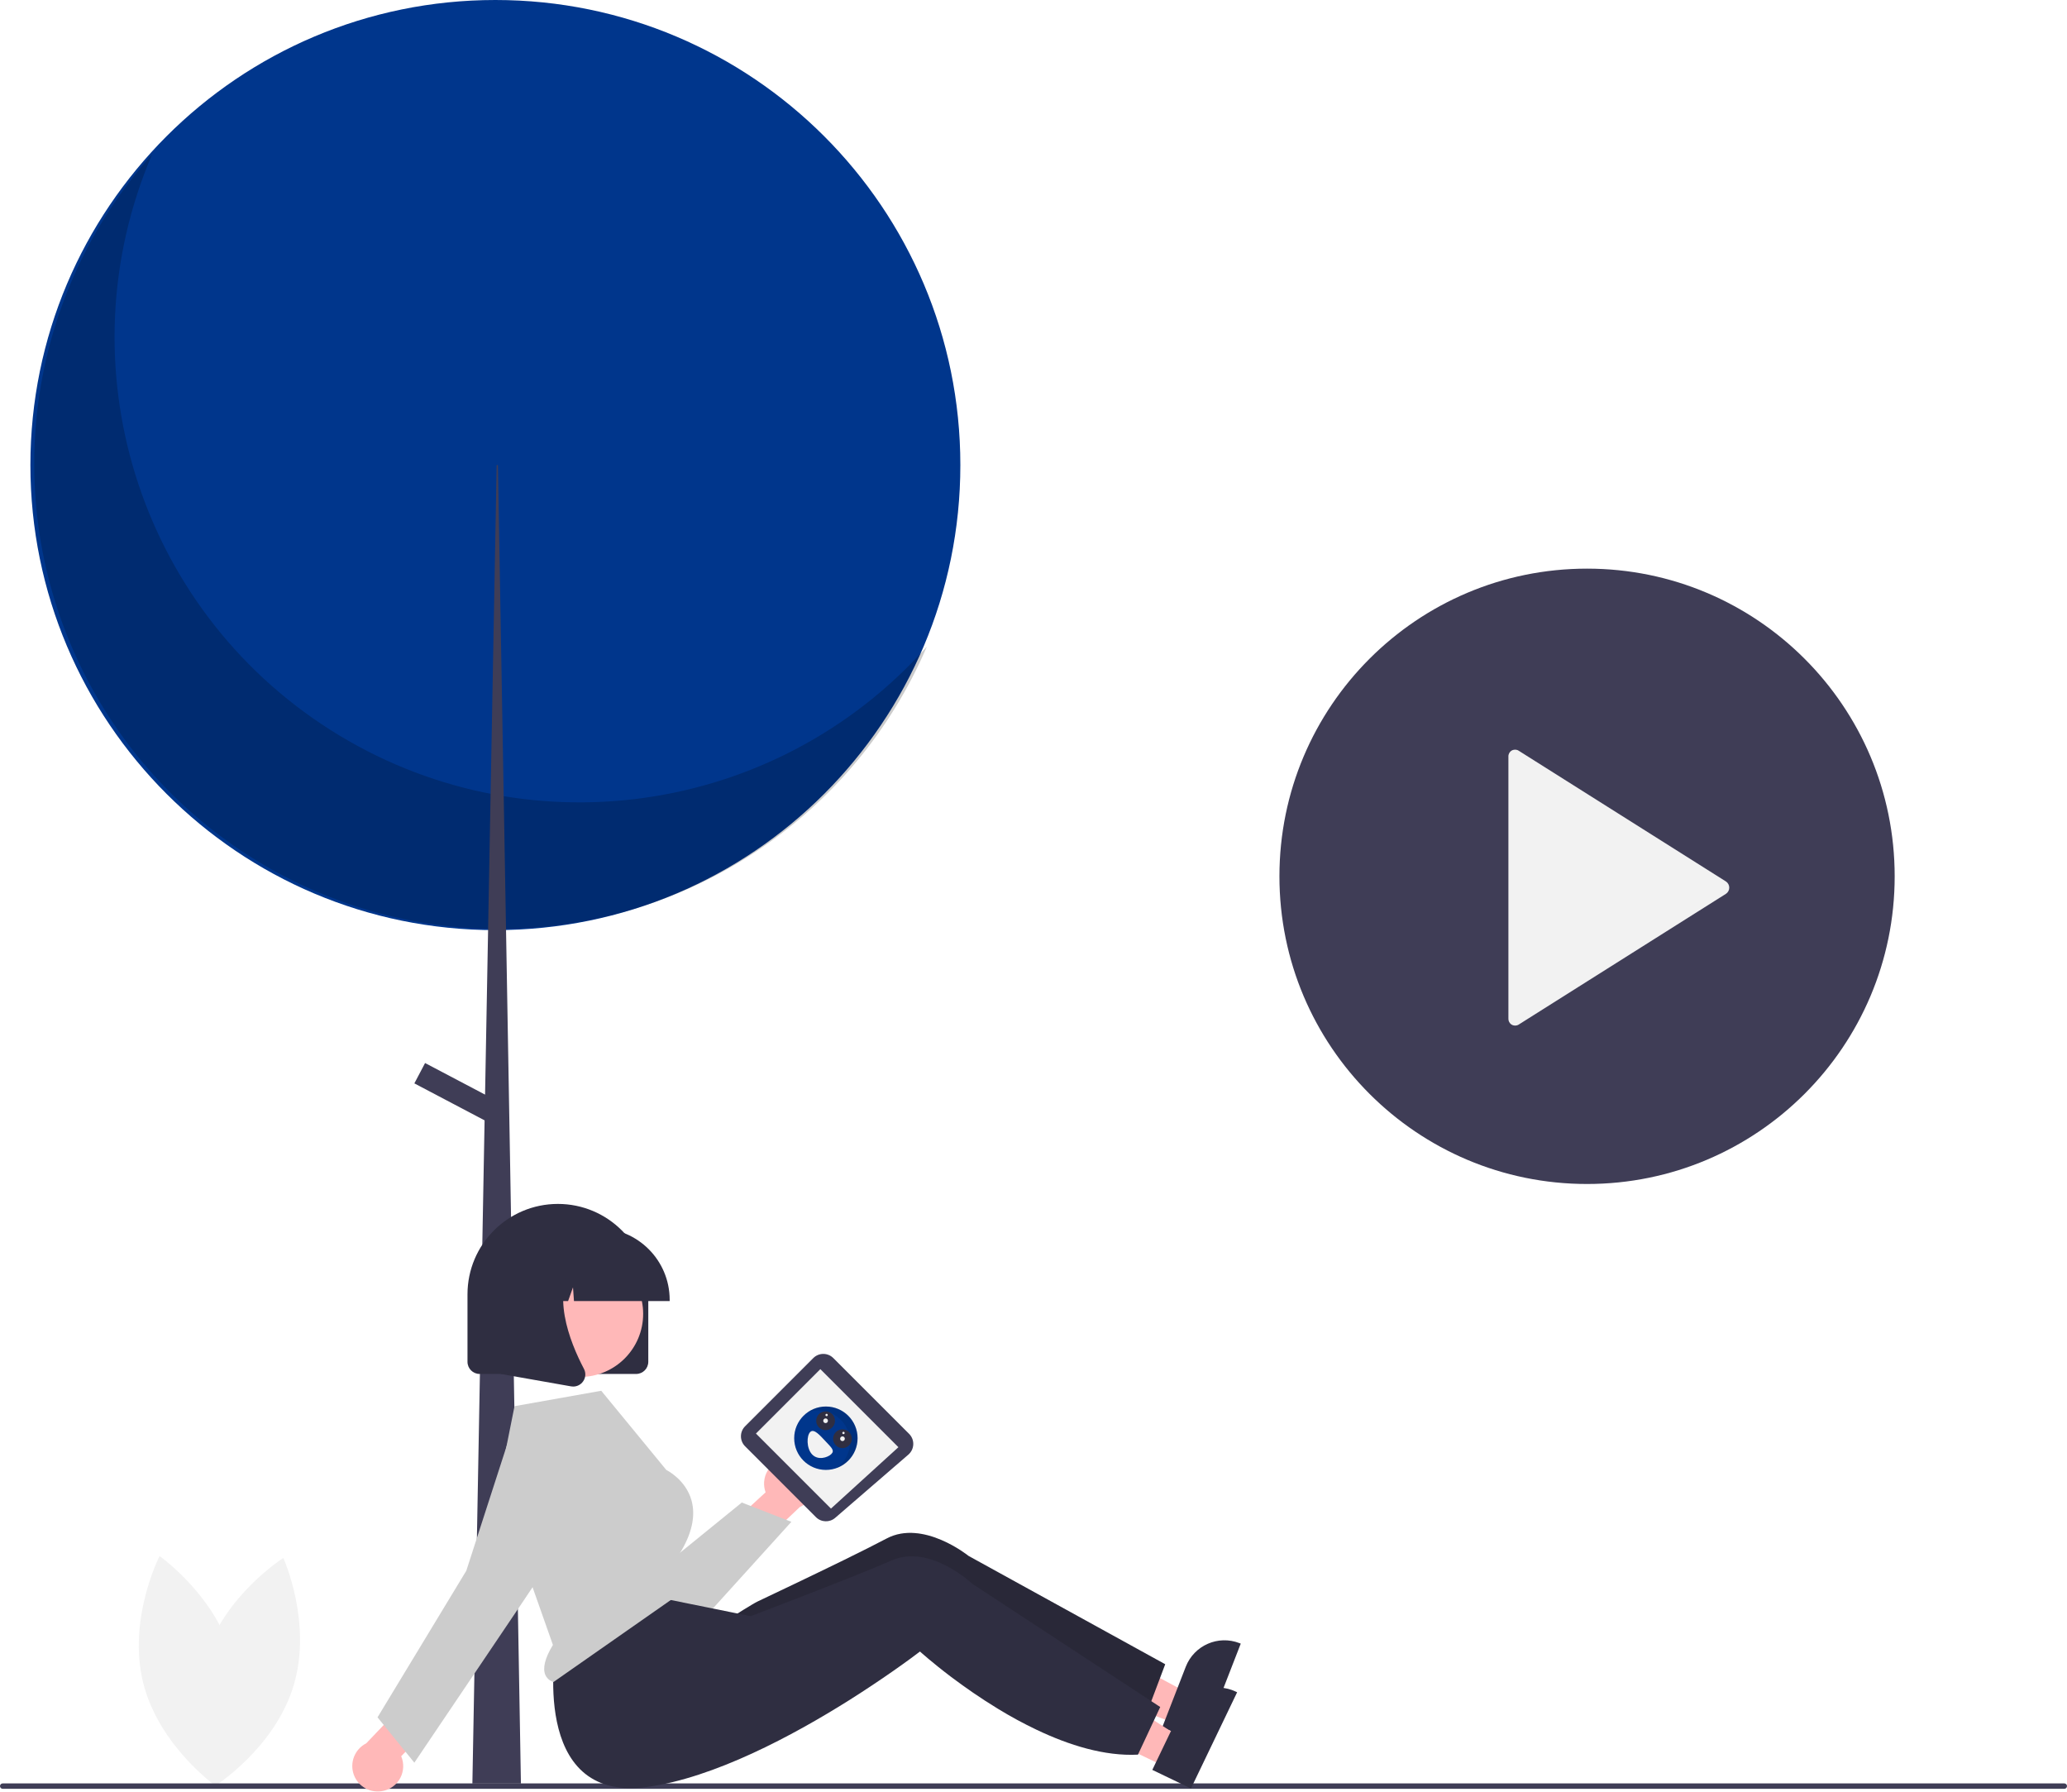
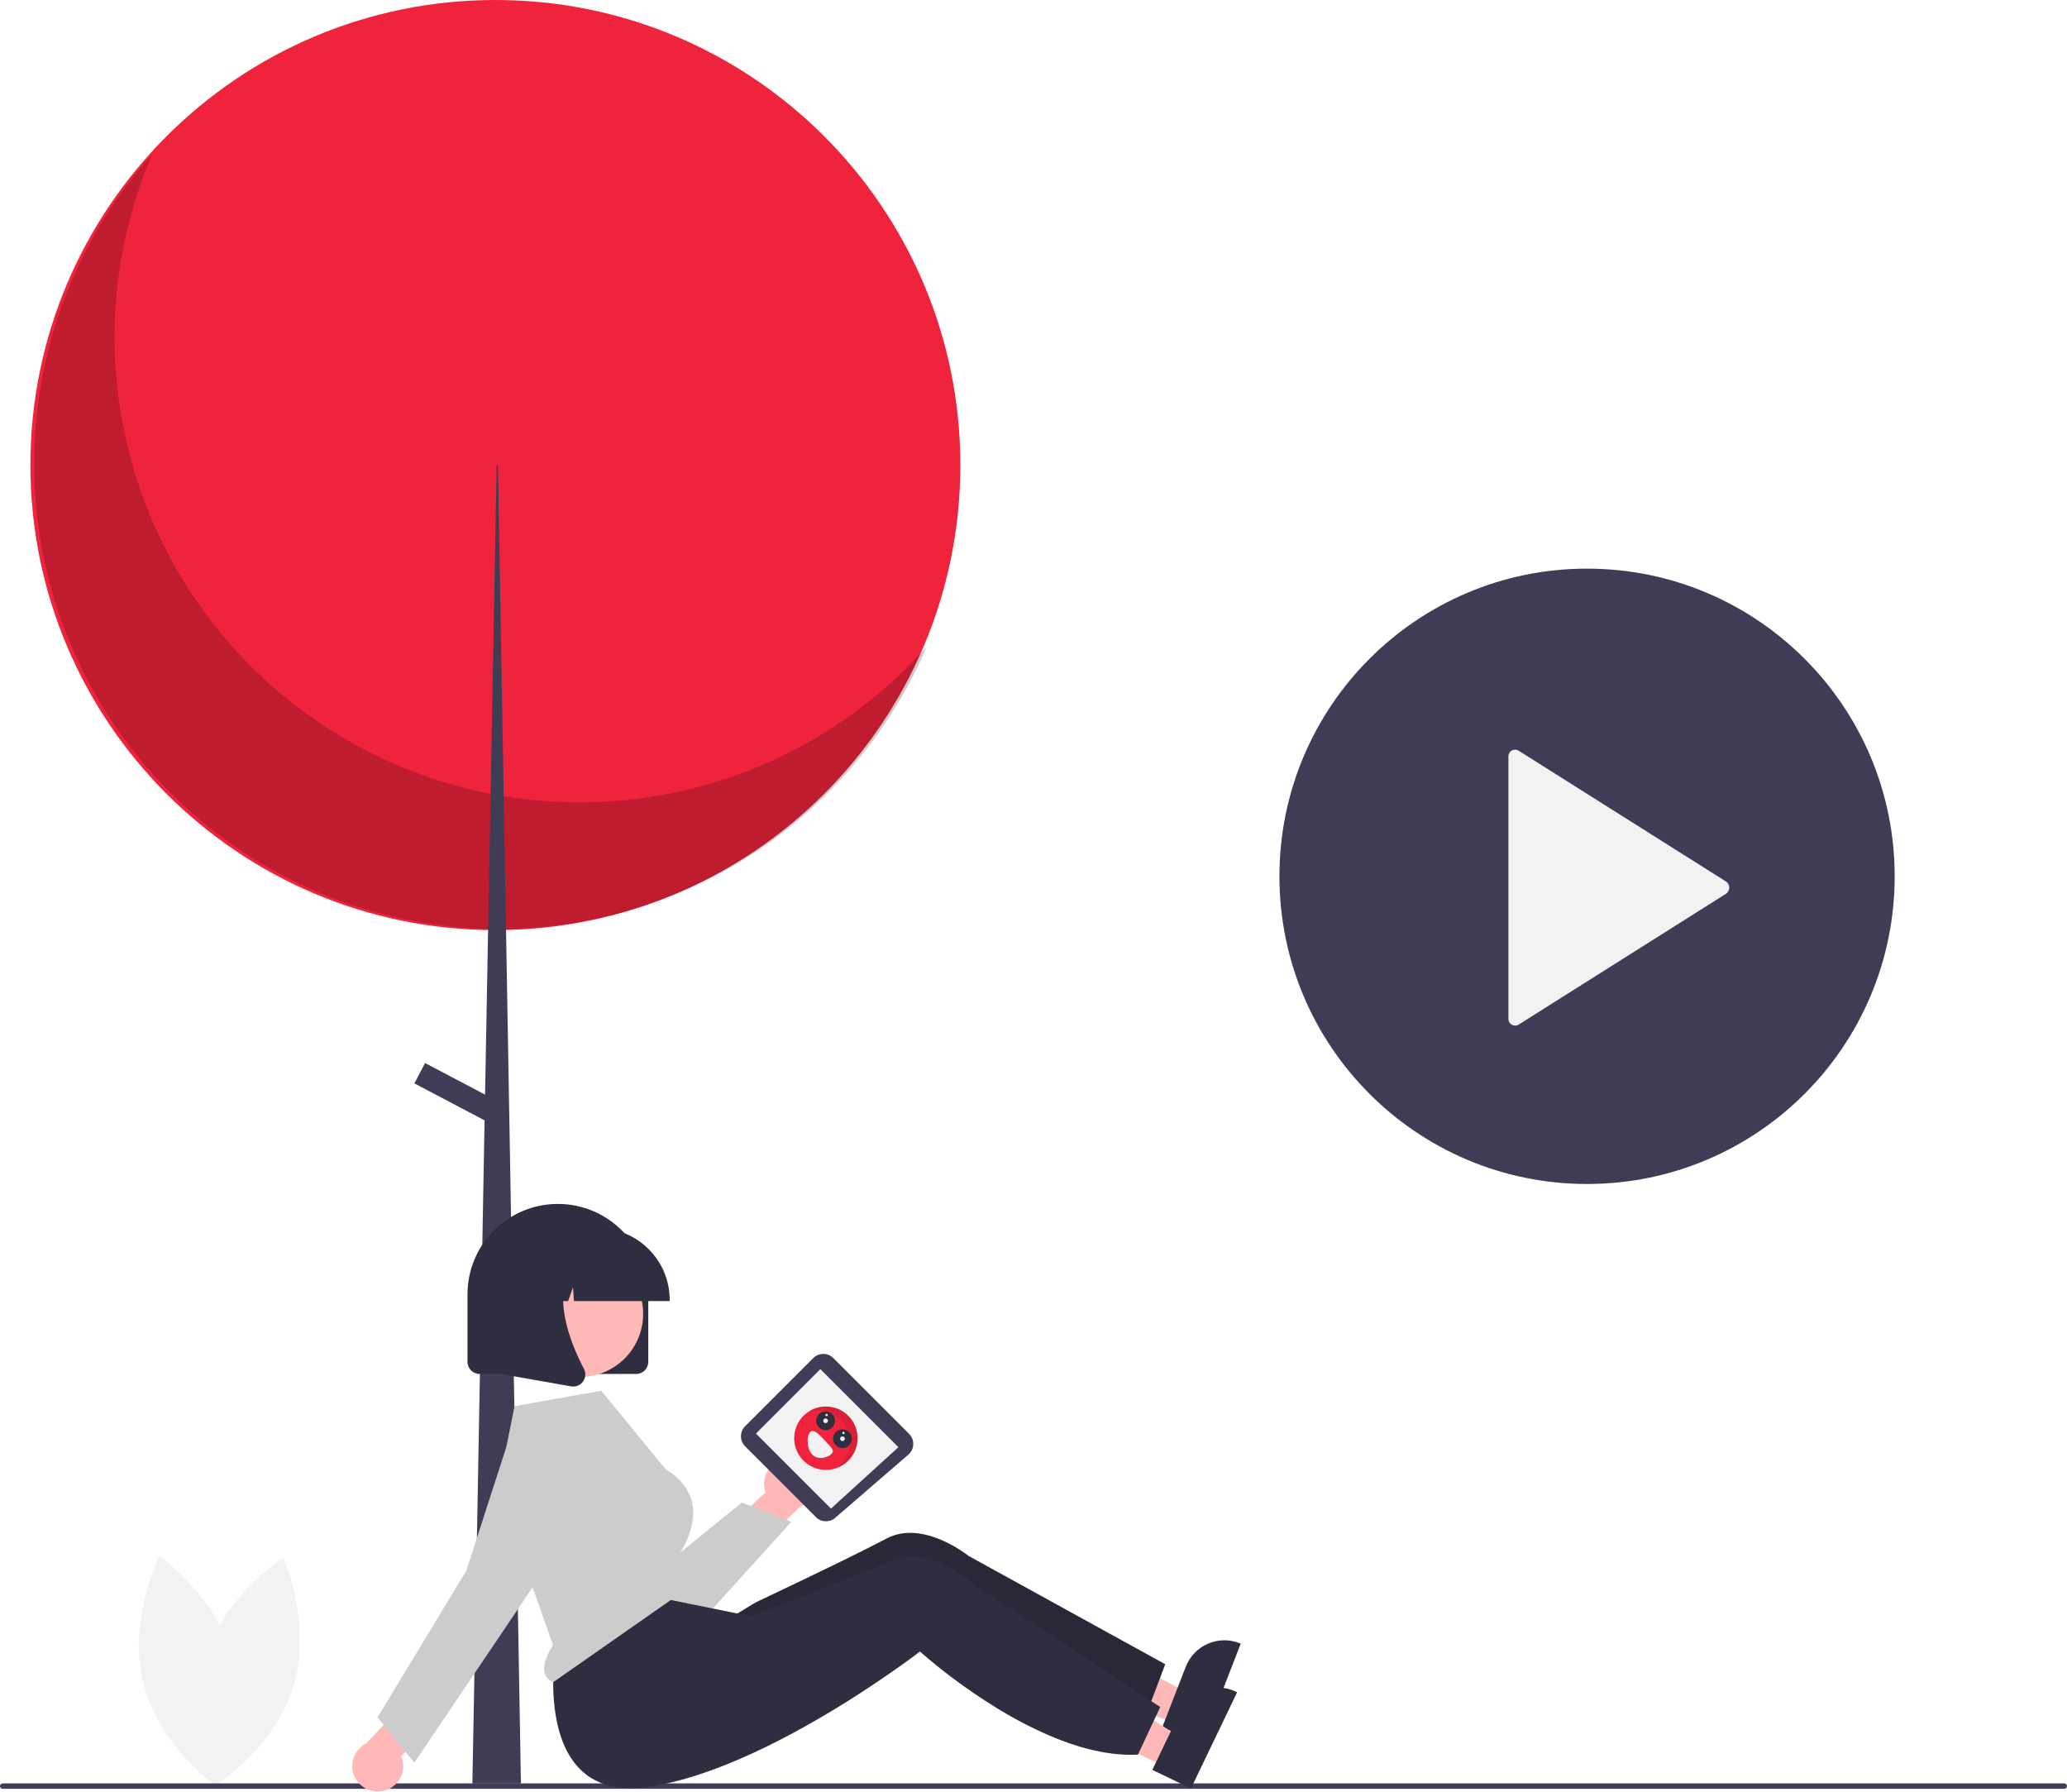
<svg xmlns="http://www.w3.org/2000/svg" data-name="Layer 1" width="766" height="663.78" viewBox="0 0 766 663.78">
  <path d="M292.871,732.648c-6.979,23.313,3.852,47.148,3.852,47.148s22.147-13.963,29.126-37.276-3.852-47.148-3.852-47.148S299.85,709.335,292.871,732.648Z" transform="translate(-217 -118.11)" fill="#f2f2f2" />
  <path d="M303.467,733.279c5.874,23.616-6.068,46.915-6.068,46.915s-21.465-14.99-27.339-38.606,6.068-46.915,6.068-46.915S297.594,709.663,303.467,733.279Z" transform="translate(-217 -118.11)" fill="#f2f2f2" />
  <polygon points="435.535 638.619 439.977 627.192 398.017 604.619 391.461 621.484 435.535 638.619" fill="#ffb8b8" />
  <path d="M676.337,726.92a15.379,15.379,0,0,0-19.915,8.766l-2.997,7.703-4.62,11.89-1.129,2.915,14.806,5.76,14.321-36.849Z" transform="translate(-217 -118.11)" fill="#2f2e41" />
  <path d="M648.806,734.738l-1.932,5.124-4.822,12.788-.116.32c-12.285,1.578-25.752-1.516-38.209-6.323a155.312,155.312,0,0,1-14.624-6.526c-7.044-3.559-13.352-7.316-18.383-10.529-7.576-4.862-12.26-8.513-12.26-8.513s-1.238,1.118-3.477,3.036c-3.002,2.568-7.798,6.578-13.873,11.299q-3.476,2.72-7.465,5.69c-19.601,14.539-44.756-24.256-44.756-24.256s7.075-4.504,8.923-5.379c5.951-2.816,19.932-9.459,31.994-15.363,6.214-3.046,11.912-5.903,15.737-7.932,13.546-7.212,30.384,6.435,30.384,6.435Z" transform="translate(-217 -118.11)" fill="#2f2e41" />
  <path d="M648.806,734.738l-1.932,5.124-4.822,12.788-.116.32c-12.285,1.578-25.752-1.516-38.209-6.323a155.312,155.312,0,0,1-14.624-6.526c-7.044-3.559-13.352-7.316-18.383-10.529-7.576-4.862-12.26-8.513-12.26-8.513s-1.238,1.118-3.477,3.036c-3.002,2.568-7.798,6.578-13.873,11.299q-3.476,2.72-7.465,5.69c-19.601,14.539-44.756-24.256-44.756-24.256s7.075-4.504,8.923-5.379c5.951-2.816,19.932-9.459,31.994-15.363,6.214-3.046,11.912-5.903,15.737-7.932,13.546-7.212,30.384,6.435,30.384,6.435Z" transform="translate(-217 -118.11)" opacity="0.14" />
-   <circle cx="183.579" cy="172.312" r="172.312" fill="#00368c" />
+   <circle cx="183.579" cy="172.312" r="172.312" fill="#ef233c" />
  <path d="M273.349,175.331A172.325,172.325,0,0,0,560.472,357.701,172.327,172.327,0,1,1,273.349,175.331Z" transform="translate(-217 -118.11)" opacity="0.2" style="isolation:isolate" />
  <polygon points="184.052 172.311 184.526 172.311 193.047 660.843 175.058 660.843 184.052 172.311" fill="#3f3d56" />
  <rect x="382.523" y="507.155" width="8.521" height="32.19" transform="translate(-473.4058 503.6283) rotate(-62.23413)" fill="#3f3d56" />
  <path d="M982,780.898H218a1,1,0,0,1,0-2H982a1,1,0,0,1,0,2Z" transform="translate(-217 -118.11)" fill="#3f3d56" />
  <path d="M452.746,627.187h-58a4.505,4.505,0,0,1-4.5-4.5v-25a33.5,33.5,0,0,1,67,0v25A4.505,4.505,0,0,1,452.746,627.187Z" transform="translate(-217 -118.11)" fill="#2f2e41" />
  <path d="M507.904,658.588a9.377,9.377,0,0,0-7.186,12.454l-15.772,14.506,6.478,11.734,21.985-20.798a9.428,9.428,0,0,0-5.505-17.897Z" transform="translate(-217 -118.11)" fill="#ffb8b8" />
  <path d="M460.448,724.54q-1.069,0-2.14-.092A25.199,25.199,0,0,1,438.01,710.892l-25.267-48.633a13.954,13.954,0,0,1,24.13-13.965l23.311,52.304,31.719-25.772,18.366,7.149-31.016,34.242A25.485,25.485,0,0,1,460.448,724.54Z" transform="translate(-217 -118.11)" fill="#ccc" />
  <path d="M553.913,649.395l-28.102-28.102a5.242,5.242,0,0,0-7.413,0l-25.28,25.28a5.242,5.242,0,0,0,0,7.413l26.256,26.256a5.242,5.242,0,0,0,7.133.26l27.125-23.435a5.242,5.242,0,0,0,.54-7.393Q554.049,649.53,553.913,649.395Z" transform="translate(-217 -118.11)" fill="#3f3d56" />
  <polygon points="332.935 536.213 304.009 507.288 280.138 531.159 307.941 558.961 332.935 536.213" fill="#f2f2f2" />
-   <circle cx="306.06" cy="532.886" r="11.746" fill="#00368c" />
+   <circle cx="306.06" cy="532.886" r="11.746" fill="#ef233c" />
  <path d="M528.288,661.007a11.746,11.746,0,0,0-11.966-19.632,11.746,11.746,0,1,1,10.66,20.693A11.83,11.83,0,0,0,528.288,661.007Z" transform="translate(-217 -118.11)" opacity="0.1" style="isolation:isolate" />
  <path d="M517.285,648.662c-1.401,1.316-1.475,6.054.664,8.33s5.681,1.229,7.081-.087.13-2.403-2.009-4.679S518.686,647.345,517.285,648.662Z" transform="translate(-217 -118.11)" fill="#f2f2f2" />
  <circle cx="312.209" cy="533.077" r="3.48" fill="#2f2e41" />
  <circle cx="305.953" cy="526.419" r="3.48" fill="#2f2e41" />
  <circle cx="312.209" cy="533.077" r="0.87" fill="#f2f2f2" />
  <circle cx="312.584" cy="530.935" r="0.435" fill="#f2f2f2" />
  <circle cx="306.328" cy="524.277" r="0.435" fill="#f2f2f2" />
  <circle cx="305.953" cy="526.419" r="0.87" fill="#f2f2f2" />
  <polygon points="431.99 654.69 437.297 643.639 397.196 617.909 389.363 634.22 431.99 654.69" fill="#ffb8b8" />
  <path d="M675.012,744.908a15.379,15.379,0,0,0-20.53,7.21l-3.58,7.45-5.52,11.5-1.35,2.82,14.32,6.88,17.11-35.64Z" transform="translate(-217 -118.11)" fill="#2f2e41" />
  <path d="M646.962,750.588l-2.32,4.96-5.79,12.38-.14.31c-12.37.63-25.56-3.49-37.61-9.24a155.312,155.312,0,0,1-14.08-7.63c-6.75-4.09-12.75-8.32-17.52-11.91-7.18-5.43-11.57-9.43-11.57-9.43s-1.32,1.02-3.7,2.76c-3.19,2.33-8.28,5.96-14.7,10.2q-3.675,2.445-7.88,5.1c-20.66,12.99-50.04,28.81-75.03,32.15-43.89,5.87-33.56-52.7-33.56-52.7l34.93-18.14,14.83,3.01,16.51,3.34,5.85,1.19s1.11-.42,3.02-1.15c6.15-2.35,20.6-7.9,33.08-12.86,6.43-2.56,12.33-4.97,16.3-6.7,14.06-6.15,29.8,8.75,29.8,8.75Z" transform="translate(-217 -118.11)" fill="#2f2e41" />
  <path d="M359.145,781.636a9.377,9.377,0,0,0,6.532-12.809l15-15.302-7.076-11.384-20.88,21.907a9.428,9.428,0,0,0,6.423,17.588Z" transform="translate(-217 -118.11)" fill="#ffb8b8" />
  <circle cx="214.958" cy="486.807" r="23.386" fill="#ffb8b8" />
  <path d="M401.533,669.834,421.905,727.59l-.122.202c-2.833,4.684-3.76,8.462-2.678,10.926a4.761,4.761,0,0,0,3.019,2.604l48.209-33.697-1.688-13.505.094-.151c4.66-7.456,6.168-14.208,4.485-20.067-2.184-7.604-9.125-11.056-9.195-11.09l-.168-.132L439.815,633.414,407.673,639.124Z" transform="translate(-217 -118.11)" fill="#ccc" />
  <path d="M370.553,771.209,356.906,754.413l32.899-54.31,15.339-47.413.476.154-.476-.154a19.047,19.047,0,1,1,33.964,16.437l-28.16,42.189Z" transform="translate(-217 -118.11)" fill="#ccc" />
  <path d="M465.171,600.187H429.706l-.364-5.092-1.818,5.092h-5.461l-.721-10.092-3.604,10.092H407.171v-.5a26.53,26.53,0,0,1,26.5-26.5h5a26.53,26.53,0,0,1,26.5,26.5Z" transform="translate(-217 -118.11)" fill="#2f2e41" />
  <path d="M429.415,631.853a4.597,4.597,0,0,1-.796-.07l-25.969-4.582V584.281H431.237l-.708.825c-9.847,11.484-2.428,30.106,2.87,40.185a4.433,4.433,0,0,1-.352,4.707A4.482,4.482,0,0,1,429.415,631.853Z" transform="translate(-217 -118.11)" fill="#2f2e41" />
  <circle cx="588.139" cy="324.689" r="114" fill="#3f3d56" />
  <path d="M775.992,398.488v96.991a2.497,2.497,0,0,0,3.74,2.302l76.883-48.496a2.748,2.748,0,0,0,0-4.571l-76.883-48.496a2.474,2.474,0,0,0-3.74,2.27Z" transform="translate(-217 -118.11)" fill="#f2f2f2" />
</svg>
